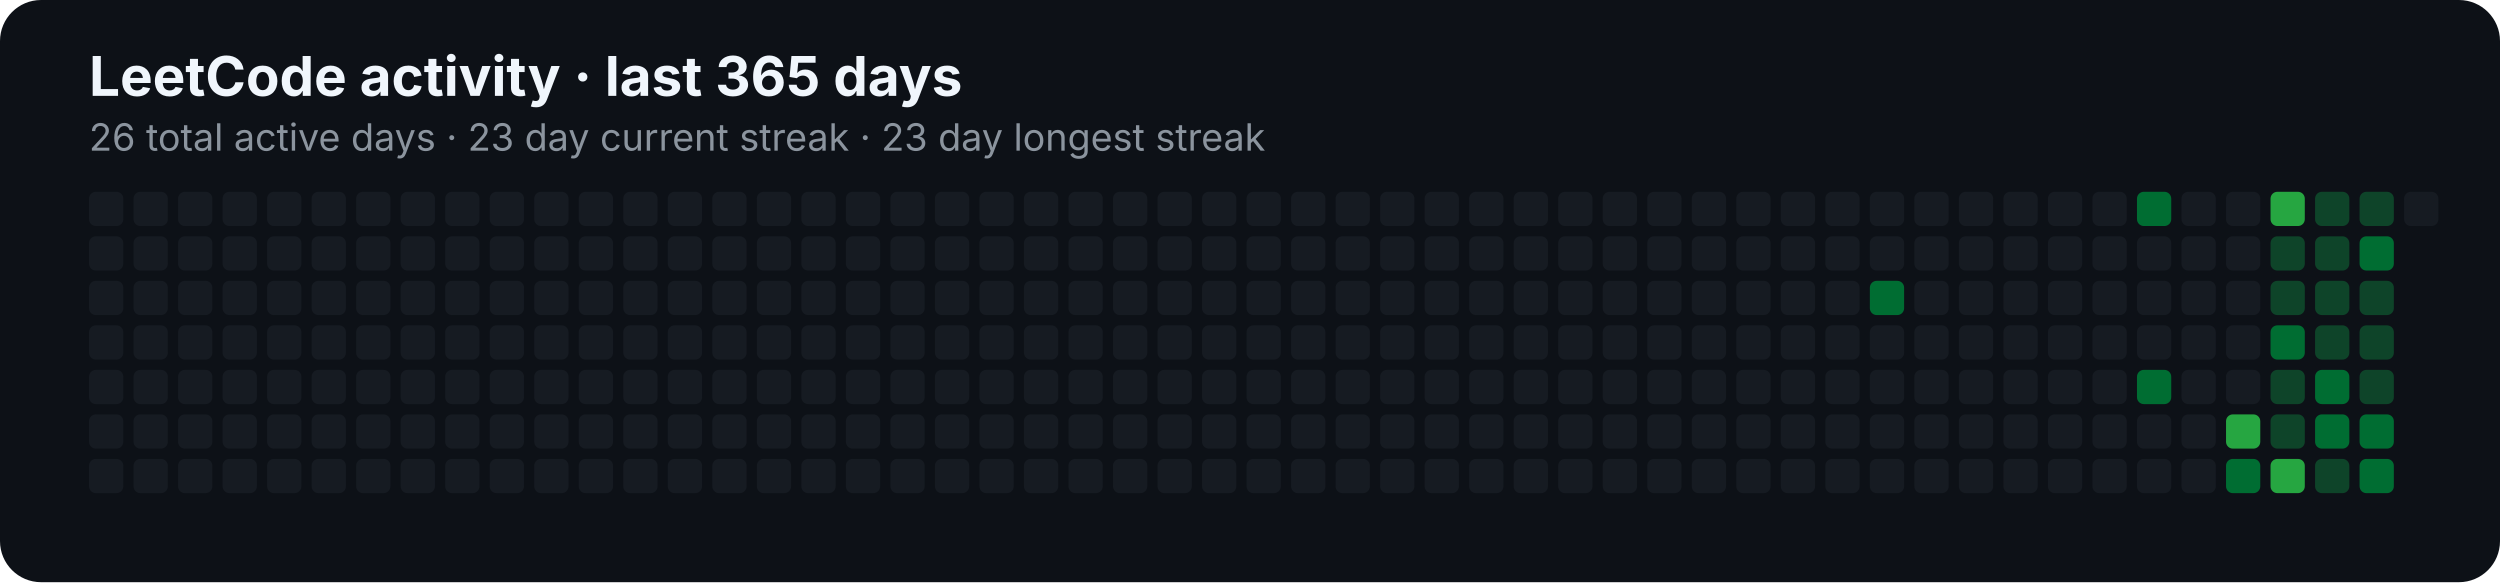
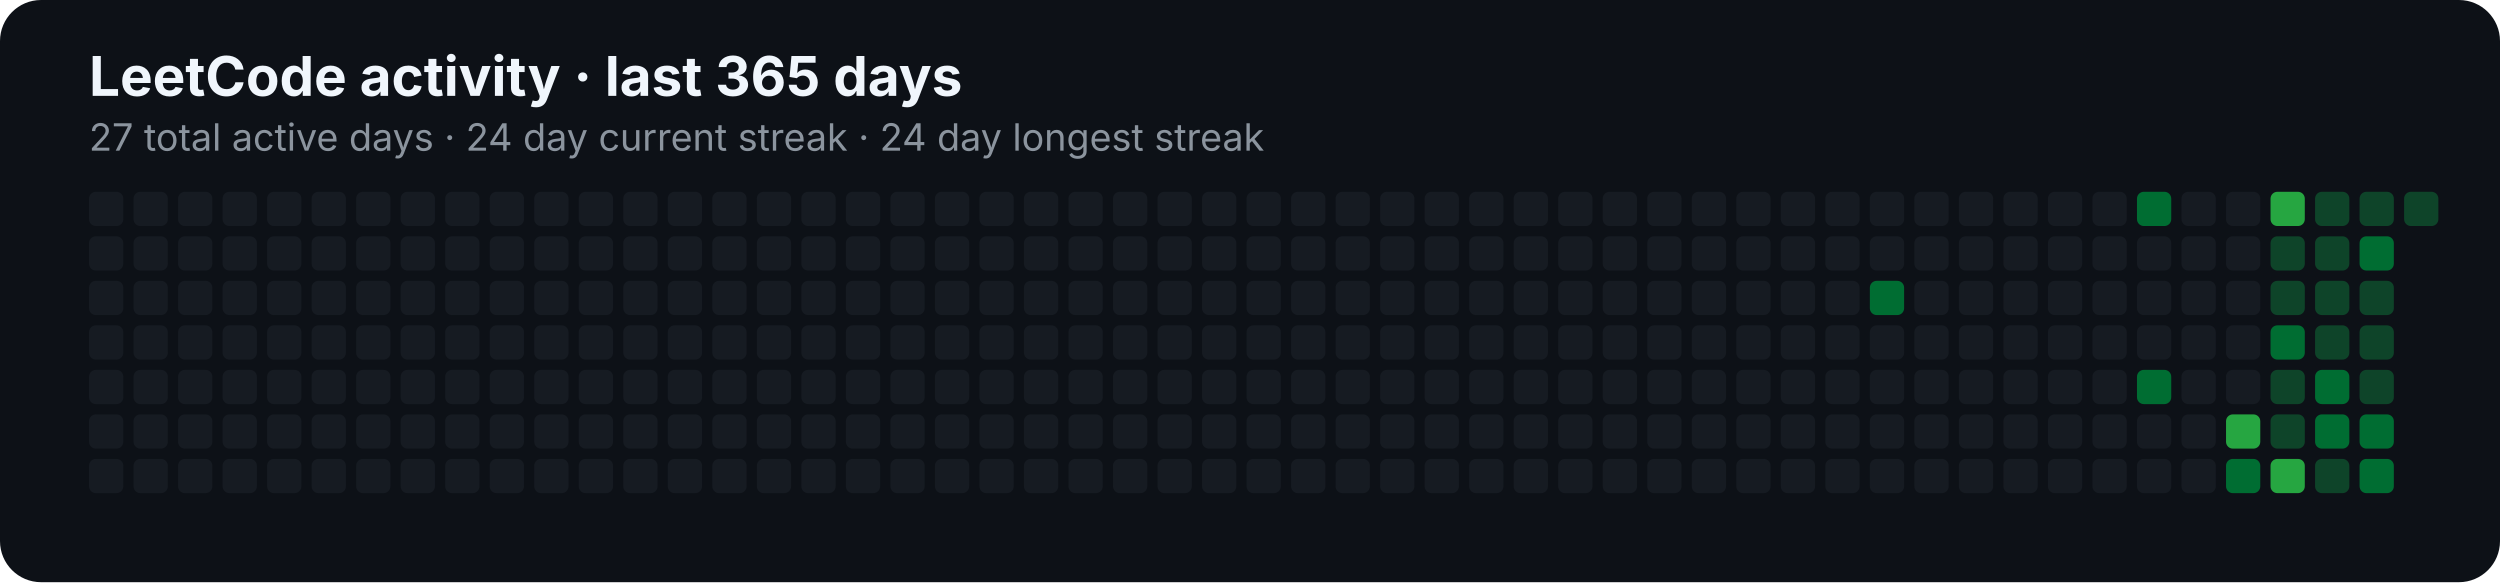
<svg xmlns="http://www.w3.org/2000/svg" width="730" height="170" role="img" aria-label="LeetCode activity over the last 365 days">
  <rect width="100%" height="100%" rx="12" fill="#0d1117" />
  <style>text{font-family:-apple-system,BlinkMacSystemFont,Segoe UI,sans-serif;fill:#8b949e}.h{font-size:16px;font-weight:650;fill:#f0f6fc}.s{font-size:11px}</style>
  <text x="26" y="28" class="h">LeetCode activity · last 365 days</text>
-   <text x="26" y="44" class="s">26 total active days · 23 day current streak · 23 day longest streak</text>
+   <text x="26" y="44" class="s">27 total active days · 24 day current streak · 24 day longest streak</text>
  <rect x="26" y="56" width="10" height="10" rx="2" fill="#161b22" />
  <rect x="26" y="69" width="10" height="10" rx="2" fill="#161b22" />
  <rect x="26" y="82" width="10" height="10" rx="2" fill="#161b22" />
  <rect x="26" y="95" width="10" height="10" rx="2" fill="#161b22" />
  <rect x="26" y="108" width="10" height="10" rx="2" fill="#161b22" />
  <rect x="26" y="121" width="10" height="10" rx="2" fill="#161b22" />
  <rect x="26" y="134" width="10" height="10" rx="2" fill="#161b22" />
  <rect x="39" y="56" width="10" height="10" rx="2" fill="#161b22" />
  <rect x="39" y="69" width="10" height="10" rx="2" fill="#161b22" />
  <rect x="39" y="82" width="10" height="10" rx="2" fill="#161b22" />
  <rect x="39" y="95" width="10" height="10" rx="2" fill="#161b22" />
  <rect x="39" y="108" width="10" height="10" rx="2" fill="#161b22" />
  <rect x="39" y="121" width="10" height="10" rx="2" fill="#161b22" />
  <rect x="39" y="134" width="10" height="10" rx="2" fill="#161b22" />
  <rect x="52" y="56" width="10" height="10" rx="2" fill="#161b22" />
  <rect x="52" y="69" width="10" height="10" rx="2" fill="#161b22" />
  <rect x="52" y="82" width="10" height="10" rx="2" fill="#161b22" />
  <rect x="52" y="95" width="10" height="10" rx="2" fill="#161b22" />
  <rect x="52" y="108" width="10" height="10" rx="2" fill="#161b22" />
  <rect x="52" y="121" width="10" height="10" rx="2" fill="#161b22" />
  <rect x="52" y="134" width="10" height="10" rx="2" fill="#161b22" />
  <rect x="65" y="56" width="10" height="10" rx="2" fill="#161b22" />
  <rect x="65" y="69" width="10" height="10" rx="2" fill="#161b22" />
  <rect x="65" y="82" width="10" height="10" rx="2" fill="#161b22" />
  <rect x="65" y="95" width="10" height="10" rx="2" fill="#161b22" />
  <rect x="65" y="108" width="10" height="10" rx="2" fill="#161b22" />
  <rect x="65" y="121" width="10" height="10" rx="2" fill="#161b22" />
  <rect x="65" y="134" width="10" height="10" rx="2" fill="#161b22" />
  <rect x="78" y="56" width="10" height="10" rx="2" fill="#161b22" />
  <rect x="78" y="69" width="10" height="10" rx="2" fill="#161b22" />
  <rect x="78" y="82" width="10" height="10" rx="2" fill="#161b22" />
  <rect x="78" y="95" width="10" height="10" rx="2" fill="#161b22" />
  <rect x="78" y="108" width="10" height="10" rx="2" fill="#161b22" />
  <rect x="78" y="121" width="10" height="10" rx="2" fill="#161b22" />
  <rect x="78" y="134" width="10" height="10" rx="2" fill="#161b22" />
  <rect x="91" y="56" width="10" height="10" rx="2" fill="#161b22" />
  <rect x="91" y="69" width="10" height="10" rx="2" fill="#161b22" />
  <rect x="91" y="82" width="10" height="10" rx="2" fill="#161b22" />
  <rect x="91" y="95" width="10" height="10" rx="2" fill="#161b22" />
  <rect x="91" y="108" width="10" height="10" rx="2" fill="#161b22" />
  <rect x="91" y="121" width="10" height="10" rx="2" fill="#161b22" />
  <rect x="91" y="134" width="10" height="10" rx="2" fill="#161b22" />
  <rect x="104" y="56" width="10" height="10" rx="2" fill="#161b22" />
  <rect x="104" y="69" width="10" height="10" rx="2" fill="#161b22" />
  <rect x="104" y="82" width="10" height="10" rx="2" fill="#161b22" />
  <rect x="104" y="95" width="10" height="10" rx="2" fill="#161b22" />
  <rect x="104" y="108" width="10" height="10" rx="2" fill="#161b22" />
  <rect x="104" y="121" width="10" height="10" rx="2" fill="#161b22" />
  <rect x="104" y="134" width="10" height="10" rx="2" fill="#161b22" />
  <rect x="117" y="56" width="10" height="10" rx="2" fill="#161b22" />
  <rect x="117" y="69" width="10" height="10" rx="2" fill="#161b22" />
  <rect x="117" y="82" width="10" height="10" rx="2" fill="#161b22" />
  <rect x="117" y="95" width="10" height="10" rx="2" fill="#161b22" />
  <rect x="117" y="108" width="10" height="10" rx="2" fill="#161b22" />
  <rect x="117" y="121" width="10" height="10" rx="2" fill="#161b22" />
  <rect x="117" y="134" width="10" height="10" rx="2" fill="#161b22" />
  <rect x="130" y="56" width="10" height="10" rx="2" fill="#161b22" />
  <rect x="130" y="69" width="10" height="10" rx="2" fill="#161b22" />
  <rect x="130" y="82" width="10" height="10" rx="2" fill="#161b22" />
  <rect x="130" y="95" width="10" height="10" rx="2" fill="#161b22" />
  <rect x="130" y="108" width="10" height="10" rx="2" fill="#161b22" />
  <rect x="130" y="121" width="10" height="10" rx="2" fill="#161b22" />
  <rect x="130" y="134" width="10" height="10" rx="2" fill="#161b22" />
  <rect x="143" y="56" width="10" height="10" rx="2" fill="#161b22" />
  <rect x="143" y="69" width="10" height="10" rx="2" fill="#161b22" />
  <rect x="143" y="82" width="10" height="10" rx="2" fill="#161b22" />
  <rect x="143" y="95" width="10" height="10" rx="2" fill="#161b22" />
  <rect x="143" y="108" width="10" height="10" rx="2" fill="#161b22" />
  <rect x="143" y="121" width="10" height="10" rx="2" fill="#161b22" />
  <rect x="143" y="134" width="10" height="10" rx="2" fill="#161b22" />
  <rect x="156" y="56" width="10" height="10" rx="2" fill="#161b22" />
  <rect x="156" y="69" width="10" height="10" rx="2" fill="#161b22" />
  <rect x="156" y="82" width="10" height="10" rx="2" fill="#161b22" />
  <rect x="156" y="95" width="10" height="10" rx="2" fill="#161b22" />
  <rect x="156" y="108" width="10" height="10" rx="2" fill="#161b22" />
  <rect x="156" y="121" width="10" height="10" rx="2" fill="#161b22" />
  <rect x="156" y="134" width="10" height="10" rx="2" fill="#161b22" />
  <rect x="169" y="56" width="10" height="10" rx="2" fill="#161b22" />
  <rect x="169" y="69" width="10" height="10" rx="2" fill="#161b22" />
  <rect x="169" y="82" width="10" height="10" rx="2" fill="#161b22" />
  <rect x="169" y="95" width="10" height="10" rx="2" fill="#161b22" />
  <rect x="169" y="108" width="10" height="10" rx="2" fill="#161b22" />
  <rect x="169" y="121" width="10" height="10" rx="2" fill="#161b22" />
  <rect x="169" y="134" width="10" height="10" rx="2" fill="#161b22" />
  <rect x="182" y="56" width="10" height="10" rx="2" fill="#161b22" />
  <rect x="182" y="69" width="10" height="10" rx="2" fill="#161b22" />
  <rect x="182" y="82" width="10" height="10" rx="2" fill="#161b22" />
  <rect x="182" y="95" width="10" height="10" rx="2" fill="#161b22" />
  <rect x="182" y="108" width="10" height="10" rx="2" fill="#161b22" />
  <rect x="182" y="121" width="10" height="10" rx="2" fill="#161b22" />
  <rect x="182" y="134" width="10" height="10" rx="2" fill="#161b22" />
  <rect x="195" y="56" width="10" height="10" rx="2" fill="#161b22" />
  <rect x="195" y="69" width="10" height="10" rx="2" fill="#161b22" />
  <rect x="195" y="82" width="10" height="10" rx="2" fill="#161b22" />
  <rect x="195" y="95" width="10" height="10" rx="2" fill="#161b22" />
  <rect x="195" y="108" width="10" height="10" rx="2" fill="#161b22" />
  <rect x="195" y="121" width="10" height="10" rx="2" fill="#161b22" />
  <rect x="195" y="134" width="10" height="10" rx="2" fill="#161b22" />
  <rect x="208" y="56" width="10" height="10" rx="2" fill="#161b22" />
  <rect x="208" y="69" width="10" height="10" rx="2" fill="#161b22" />
  <rect x="208" y="82" width="10" height="10" rx="2" fill="#161b22" />
  <rect x="208" y="95" width="10" height="10" rx="2" fill="#161b22" />
  <rect x="208" y="108" width="10" height="10" rx="2" fill="#161b22" />
  <rect x="208" y="121" width="10" height="10" rx="2" fill="#161b22" />
  <rect x="208" y="134" width="10" height="10" rx="2" fill="#161b22" />
  <rect x="221" y="56" width="10" height="10" rx="2" fill="#161b22" />
  <rect x="221" y="69" width="10" height="10" rx="2" fill="#161b22" />
  <rect x="221" y="82" width="10" height="10" rx="2" fill="#161b22" />
  <rect x="221" y="95" width="10" height="10" rx="2" fill="#161b22" />
  <rect x="221" y="108" width="10" height="10" rx="2" fill="#161b22" />
  <rect x="221" y="121" width="10" height="10" rx="2" fill="#161b22" />
  <rect x="221" y="134" width="10" height="10" rx="2" fill="#161b22" />
  <rect x="234" y="56" width="10" height="10" rx="2" fill="#161b22" />
  <rect x="234" y="69" width="10" height="10" rx="2" fill="#161b22" />
  <rect x="234" y="82" width="10" height="10" rx="2" fill="#161b22" />
  <rect x="234" y="95" width="10" height="10" rx="2" fill="#161b22" />
  <rect x="234" y="108" width="10" height="10" rx="2" fill="#161b22" />
  <rect x="234" y="121" width="10" height="10" rx="2" fill="#161b22" />
  <rect x="234" y="134" width="10" height="10" rx="2" fill="#161b22" />
  <rect x="247" y="56" width="10" height="10" rx="2" fill="#161b22" />
  <rect x="247" y="69" width="10" height="10" rx="2" fill="#161b22" />
  <rect x="247" y="82" width="10" height="10" rx="2" fill="#161b22" />
  <rect x="247" y="95" width="10" height="10" rx="2" fill="#161b22" />
  <rect x="247" y="108" width="10" height="10" rx="2" fill="#161b22" />
  <rect x="247" y="121" width="10" height="10" rx="2" fill="#161b22" />
  <rect x="247" y="134" width="10" height="10" rx="2" fill="#161b22" />
  <rect x="260" y="56" width="10" height="10" rx="2" fill="#161b22" />
  <rect x="260" y="69" width="10" height="10" rx="2" fill="#161b22" />
  <rect x="260" y="82" width="10" height="10" rx="2" fill="#161b22" />
  <rect x="260" y="95" width="10" height="10" rx="2" fill="#161b22" />
  <rect x="260" y="108" width="10" height="10" rx="2" fill="#161b22" />
  <rect x="260" y="121" width="10" height="10" rx="2" fill="#161b22" />
  <rect x="260" y="134" width="10" height="10" rx="2" fill="#161b22" />
  <rect x="273" y="56" width="10" height="10" rx="2" fill="#161b22" />
  <rect x="273" y="69" width="10" height="10" rx="2" fill="#161b22" />
  <rect x="273" y="82" width="10" height="10" rx="2" fill="#161b22" />
  <rect x="273" y="95" width="10" height="10" rx="2" fill="#161b22" />
  <rect x="273" y="108" width="10" height="10" rx="2" fill="#161b22" />
  <rect x="273" y="121" width="10" height="10" rx="2" fill="#161b22" />
  <rect x="273" y="134" width="10" height="10" rx="2" fill="#161b22" />
  <rect x="286" y="56" width="10" height="10" rx="2" fill="#161b22" />
  <rect x="286" y="69" width="10" height="10" rx="2" fill="#161b22" />
  <rect x="286" y="82" width="10" height="10" rx="2" fill="#161b22" />
  <rect x="286" y="95" width="10" height="10" rx="2" fill="#161b22" />
  <rect x="286" y="108" width="10" height="10" rx="2" fill="#161b22" />
  <rect x="286" y="121" width="10" height="10" rx="2" fill="#161b22" />
  <rect x="286" y="134" width="10" height="10" rx="2" fill="#161b22" />
  <rect x="299" y="56" width="10" height="10" rx="2" fill="#161b22" />
  <rect x="299" y="69" width="10" height="10" rx="2" fill="#161b22" />
  <rect x="299" y="82" width="10" height="10" rx="2" fill="#161b22" />
  <rect x="299" y="95" width="10" height="10" rx="2" fill="#161b22" />
  <rect x="299" y="108" width="10" height="10" rx="2" fill="#161b22" />
  <rect x="299" y="121" width="10" height="10" rx="2" fill="#161b22" />
  <rect x="299" y="134" width="10" height="10" rx="2" fill="#161b22" />
  <rect x="312" y="56" width="10" height="10" rx="2" fill="#161b22" />
  <rect x="312" y="69" width="10" height="10" rx="2" fill="#161b22" />
  <rect x="312" y="82" width="10" height="10" rx="2" fill="#161b22" />
  <rect x="312" y="95" width="10" height="10" rx="2" fill="#161b22" />
  <rect x="312" y="108" width="10" height="10" rx="2" fill="#161b22" />
  <rect x="312" y="121" width="10" height="10" rx="2" fill="#161b22" />
  <rect x="312" y="134" width="10" height="10" rx="2" fill="#161b22" />
  <rect x="325" y="56" width="10" height="10" rx="2" fill="#161b22" />
  <rect x="325" y="69" width="10" height="10" rx="2" fill="#161b22" />
  <rect x="325" y="82" width="10" height="10" rx="2" fill="#161b22" />
  <rect x="325" y="95" width="10" height="10" rx="2" fill="#161b22" />
  <rect x="325" y="108" width="10" height="10" rx="2" fill="#161b22" />
  <rect x="325" y="121" width="10" height="10" rx="2" fill="#161b22" />
  <rect x="325" y="134" width="10" height="10" rx="2" fill="#161b22" />
  <rect x="338" y="56" width="10" height="10" rx="2" fill="#161b22" />
  <rect x="338" y="69" width="10" height="10" rx="2" fill="#161b22" />
  <rect x="338" y="82" width="10" height="10" rx="2" fill="#161b22" />
  <rect x="338" y="95" width="10" height="10" rx="2" fill="#161b22" />
  <rect x="338" y="108" width="10" height="10" rx="2" fill="#161b22" />
  <rect x="338" y="121" width="10" height="10" rx="2" fill="#161b22" />
  <rect x="338" y="134" width="10" height="10" rx="2" fill="#161b22" />
  <rect x="351" y="56" width="10" height="10" rx="2" fill="#161b22" />
  <rect x="351" y="69" width="10" height="10" rx="2" fill="#161b22" />
  <rect x="351" y="82" width="10" height="10" rx="2" fill="#161b22" />
  <rect x="351" y="95" width="10" height="10" rx="2" fill="#161b22" />
  <rect x="351" y="108" width="10" height="10" rx="2" fill="#161b22" />
  <rect x="351" y="121" width="10" height="10" rx="2" fill="#161b22" />
  <rect x="351" y="134" width="10" height="10" rx="2" fill="#161b22" />
  <rect x="364" y="56" width="10" height="10" rx="2" fill="#161b22" />
  <rect x="364" y="69" width="10" height="10" rx="2" fill="#161b22" />
  <rect x="364" y="82" width="10" height="10" rx="2" fill="#161b22" />
  <rect x="364" y="95" width="10" height="10" rx="2" fill="#161b22" />
  <rect x="364" y="108" width="10" height="10" rx="2" fill="#161b22" />
  <rect x="364" y="121" width="10" height="10" rx="2" fill="#161b22" />
  <rect x="364" y="134" width="10" height="10" rx="2" fill="#161b22" />
  <rect x="377" y="56" width="10" height="10" rx="2" fill="#161b22" />
  <rect x="377" y="69" width="10" height="10" rx="2" fill="#161b22" />
  <rect x="377" y="82" width="10" height="10" rx="2" fill="#161b22" />
  <rect x="377" y="95" width="10" height="10" rx="2" fill="#161b22" />
  <rect x="377" y="108" width="10" height="10" rx="2" fill="#161b22" />
  <rect x="377" y="121" width="10" height="10" rx="2" fill="#161b22" />
  <rect x="377" y="134" width="10" height="10" rx="2" fill="#161b22" />
  <rect x="390" y="56" width="10" height="10" rx="2" fill="#161b22" />
  <rect x="390" y="69" width="10" height="10" rx="2" fill="#161b22" />
  <rect x="390" y="82" width="10" height="10" rx="2" fill="#161b22" />
  <rect x="390" y="95" width="10" height="10" rx="2" fill="#161b22" />
  <rect x="390" y="108" width="10" height="10" rx="2" fill="#161b22" />
  <rect x="390" y="121" width="10" height="10" rx="2" fill="#161b22" />
  <rect x="390" y="134" width="10" height="10" rx="2" fill="#161b22" />
  <rect x="403" y="56" width="10" height="10" rx="2" fill="#161b22" />
  <rect x="403" y="69" width="10" height="10" rx="2" fill="#161b22" />
  <rect x="403" y="82" width="10" height="10" rx="2" fill="#161b22" />
  <rect x="403" y="95" width="10" height="10" rx="2" fill="#161b22" />
  <rect x="403" y="108" width="10" height="10" rx="2" fill="#161b22" />
  <rect x="403" y="121" width="10" height="10" rx="2" fill="#161b22" />
  <rect x="403" y="134" width="10" height="10" rx="2" fill="#161b22" />
  <rect x="416" y="56" width="10" height="10" rx="2" fill="#161b22" />
  <rect x="416" y="69" width="10" height="10" rx="2" fill="#161b22" />
  <rect x="416" y="82" width="10" height="10" rx="2" fill="#161b22" />
  <rect x="416" y="95" width="10" height="10" rx="2" fill="#161b22" />
  <rect x="416" y="108" width="10" height="10" rx="2" fill="#161b22" />
  <rect x="416" y="121" width="10" height="10" rx="2" fill="#161b22" />
  <rect x="416" y="134" width="10" height="10" rx="2" fill="#161b22" />
  <rect x="429" y="56" width="10" height="10" rx="2" fill="#161b22" />
  <rect x="429" y="69" width="10" height="10" rx="2" fill="#161b22" />
  <rect x="429" y="82" width="10" height="10" rx="2" fill="#161b22" />
  <rect x="429" y="95" width="10" height="10" rx="2" fill="#161b22" />
  <rect x="429" y="108" width="10" height="10" rx="2" fill="#161b22" />
  <rect x="429" y="121" width="10" height="10" rx="2" fill="#161b22" />
  <rect x="429" y="134" width="10" height="10" rx="2" fill="#161b22" />
  <rect x="442" y="56" width="10" height="10" rx="2" fill="#161b22" />
  <rect x="442" y="69" width="10" height="10" rx="2" fill="#161b22" />
  <rect x="442" y="82" width="10" height="10" rx="2" fill="#161b22" />
  <rect x="442" y="95" width="10" height="10" rx="2" fill="#161b22" />
  <rect x="442" y="108" width="10" height="10" rx="2" fill="#161b22" />
  <rect x="442" y="121" width="10" height="10" rx="2" fill="#161b22" />
  <rect x="442" y="134" width="10" height="10" rx="2" fill="#161b22" />
  <rect x="455" y="56" width="10" height="10" rx="2" fill="#161b22" />
  <rect x="455" y="69" width="10" height="10" rx="2" fill="#161b22" />
  <rect x="455" y="82" width="10" height="10" rx="2" fill="#161b22" />
  <rect x="455" y="95" width="10" height="10" rx="2" fill="#161b22" />
  <rect x="455" y="108" width="10" height="10" rx="2" fill="#161b22" />
  <rect x="455" y="121" width="10" height="10" rx="2" fill="#161b22" />
  <rect x="455" y="134" width="10" height="10" rx="2" fill="#161b22" />
  <rect x="468" y="56" width="10" height="10" rx="2" fill="#161b22" />
  <rect x="468" y="69" width="10" height="10" rx="2" fill="#161b22" />
  <rect x="468" y="82" width="10" height="10" rx="2" fill="#161b22" />
  <rect x="468" y="95" width="10" height="10" rx="2" fill="#161b22" />
  <rect x="468" y="108" width="10" height="10" rx="2" fill="#161b22" />
  <rect x="468" y="121" width="10" height="10" rx="2" fill="#161b22" />
  <rect x="468" y="134" width="10" height="10" rx="2" fill="#161b22" />
  <rect x="481" y="56" width="10" height="10" rx="2" fill="#161b22" />
  <rect x="481" y="69" width="10" height="10" rx="2" fill="#161b22" />
  <rect x="481" y="82" width="10" height="10" rx="2" fill="#161b22" />
  <rect x="481" y="95" width="10" height="10" rx="2" fill="#161b22" />
  <rect x="481" y="108" width="10" height="10" rx="2" fill="#161b22" />
  <rect x="481" y="121" width="10" height="10" rx="2" fill="#161b22" />
  <rect x="481" y="134" width="10" height="10" rx="2" fill="#161b22" />
  <rect x="494" y="56" width="10" height="10" rx="2" fill="#161b22" />
  <rect x="494" y="69" width="10" height="10" rx="2" fill="#161b22" />
  <rect x="494" y="82" width="10" height="10" rx="2" fill="#161b22" />
  <rect x="494" y="95" width="10" height="10" rx="2" fill="#161b22" />
  <rect x="494" y="108" width="10" height="10" rx="2" fill="#161b22" />
  <rect x="494" y="121" width="10" height="10" rx="2" fill="#161b22" />
  <rect x="494" y="134" width="10" height="10" rx="2" fill="#161b22" />
  <rect x="507" y="56" width="10" height="10" rx="2" fill="#161b22" />
  <rect x="507" y="69" width="10" height="10" rx="2" fill="#161b22" />
  <rect x="507" y="82" width="10" height="10" rx="2" fill="#161b22" />
  <rect x="507" y="95" width="10" height="10" rx="2" fill="#161b22" />
  <rect x="507" y="108" width="10" height="10" rx="2" fill="#161b22" />
  <rect x="507" y="121" width="10" height="10" rx="2" fill="#161b22" />
  <rect x="507" y="134" width="10" height="10" rx="2" fill="#161b22" />
  <rect x="520" y="56" width="10" height="10" rx="2" fill="#161b22" />
  <rect x="520" y="69" width="10" height="10" rx="2" fill="#161b22" />
  <rect x="520" y="82" width="10" height="10" rx="2" fill="#161b22" />
  <rect x="520" y="95" width="10" height="10" rx="2" fill="#161b22" />
  <rect x="520" y="108" width="10" height="10" rx="2" fill="#161b22" />
  <rect x="520" y="121" width="10" height="10" rx="2" fill="#161b22" />
  <rect x="520" y="134" width="10" height="10" rx="2" fill="#161b22" />
  <rect x="533" y="56" width="10" height="10" rx="2" fill="#161b22" />
  <rect x="533" y="69" width="10" height="10" rx="2" fill="#161b22" />
  <rect x="533" y="82" width="10" height="10" rx="2" fill="#161b22" />
  <rect x="533" y="95" width="10" height="10" rx="2" fill="#161b22" />
  <rect x="533" y="108" width="10" height="10" rx="2" fill="#161b22" />
  <rect x="533" y="121" width="10" height="10" rx="2" fill="#161b22" />
  <rect x="533" y="134" width="10" height="10" rx="2" fill="#161b22" />
  <rect x="546" y="56" width="10" height="10" rx="2" fill="#161b22" />
  <rect x="546" y="69" width="10" height="10" rx="2" fill="#161b22" />
  <rect x="546" y="82" width="10" height="10" rx="2" fill="#006d32" />
  <rect x="546" y="95" width="10" height="10" rx="2" fill="#161b22" />
  <rect x="546" y="108" width="10" height="10" rx="2" fill="#161b22" />
  <rect x="546" y="121" width="10" height="10" rx="2" fill="#161b22" />
  <rect x="546" y="134" width="10" height="10" rx="2" fill="#161b22" />
  <rect x="559" y="56" width="10" height="10" rx="2" fill="#161b22" />
  <rect x="559" y="69" width="10" height="10" rx="2" fill="#161b22" />
  <rect x="559" y="82" width="10" height="10" rx="2" fill="#161b22" />
  <rect x="559" y="95" width="10" height="10" rx="2" fill="#161b22" />
  <rect x="559" y="108" width="10" height="10" rx="2" fill="#161b22" />
  <rect x="559" y="121" width="10" height="10" rx="2" fill="#161b22" />
  <rect x="559" y="134" width="10" height="10" rx="2" fill="#161b22" />
  <rect x="572" y="56" width="10" height="10" rx="2" fill="#161b22" />
  <rect x="572" y="69" width="10" height="10" rx="2" fill="#161b22" />
  <rect x="572" y="82" width="10" height="10" rx="2" fill="#161b22" />
  <rect x="572" y="95" width="10" height="10" rx="2" fill="#161b22" />
  <rect x="572" y="108" width="10" height="10" rx="2" fill="#161b22" />
  <rect x="572" y="121" width="10" height="10" rx="2" fill="#161b22" />
  <rect x="572" y="134" width="10" height="10" rx="2" fill="#161b22" />
  <rect x="585" y="56" width="10" height="10" rx="2" fill="#161b22" />
  <rect x="585" y="69" width="10" height="10" rx="2" fill="#161b22" />
  <rect x="585" y="82" width="10" height="10" rx="2" fill="#161b22" />
  <rect x="585" y="95" width="10" height="10" rx="2" fill="#161b22" />
  <rect x="585" y="108" width="10" height="10" rx="2" fill="#161b22" />
  <rect x="585" y="121" width="10" height="10" rx="2" fill="#161b22" />
  <rect x="585" y="134" width="10" height="10" rx="2" fill="#161b22" />
  <rect x="598" y="56" width="10" height="10" rx="2" fill="#161b22" />
  <rect x="598" y="69" width="10" height="10" rx="2" fill="#161b22" />
  <rect x="598" y="82" width="10" height="10" rx="2" fill="#161b22" />
  <rect x="598" y="95" width="10" height="10" rx="2" fill="#161b22" />
  <rect x="598" y="108" width="10" height="10" rx="2" fill="#161b22" />
  <rect x="598" y="121" width="10" height="10" rx="2" fill="#161b22" />
  <rect x="598" y="134" width="10" height="10" rx="2" fill="#161b22" />
  <rect x="611" y="56" width="10" height="10" rx="2" fill="#161b22" />
  <rect x="611" y="69" width="10" height="10" rx="2" fill="#161b22" />
  <rect x="611" y="82" width="10" height="10" rx="2" fill="#161b22" />
  <rect x="611" y="95" width="10" height="10" rx="2" fill="#161b22" />
  <rect x="611" y="108" width="10" height="10" rx="2" fill="#161b22" />
  <rect x="611" y="121" width="10" height="10" rx="2" fill="#161b22" />
  <rect x="611" y="134" width="10" height="10" rx="2" fill="#161b22" />
  <rect x="624" y="56" width="10" height="10" rx="2" fill="#006d32" />
  <rect x="624" y="69" width="10" height="10" rx="2" fill="#161b22" />
  <rect x="624" y="82" width="10" height="10" rx="2" fill="#161b22" />
  <rect x="624" y="95" width="10" height="10" rx="2" fill="#161b22" />
  <rect x="624" y="108" width="10" height="10" rx="2" fill="#006d32" />
  <rect x="624" y="121" width="10" height="10" rx="2" fill="#161b22" />
  <rect x="624" y="134" width="10" height="10" rx="2" fill="#161b22" />
  <rect x="637" y="56" width="10" height="10" rx="2" fill="#161b22" />
  <rect x="637" y="69" width="10" height="10" rx="2" fill="#161b22" />
  <rect x="637" y="82" width="10" height="10" rx="2" fill="#161b22" />
  <rect x="637" y="95" width="10" height="10" rx="2" fill="#161b22" />
  <rect x="637" y="108" width="10" height="10" rx="2" fill="#161b22" />
  <rect x="637" y="121" width="10" height="10" rx="2" fill="#161b22" />
  <rect x="637" y="134" width="10" height="10" rx="2" fill="#161b22" />
  <rect x="650" y="56" width="10" height="10" rx="2" fill="#161b22" />
  <rect x="650" y="69" width="10" height="10" rx="2" fill="#161b22" />
  <rect x="650" y="82" width="10" height="10" rx="2" fill="#161b22" />
  <rect x="650" y="95" width="10" height="10" rx="2" fill="#161b22" />
  <rect x="650" y="108" width="10" height="10" rx="2" fill="#161b22" />
  <rect x="650" y="121" width="10" height="10" rx="2" fill="#26a641" />
  <rect x="650" y="134" width="10" height="10" rx="2" fill="#006d32" />
  <rect x="663" y="56" width="10" height="10" rx="2" fill="#26a641" />
  <rect x="663" y="69" width="10" height="10" rx="2" fill="#0e4429" />
  <rect x="663" y="82" width="10" height="10" rx="2" fill="#0e4429" />
  <rect x="663" y="95" width="10" height="10" rx="2" fill="#006d32" />
  <rect x="663" y="108" width="10" height="10" rx="2" fill="#0e4429" />
  <rect x="663" y="121" width="10" height="10" rx="2" fill="#0e4429" />
  <rect x="663" y="134" width="10" height="10" rx="2" fill="#26a641" />
  <rect x="676" y="56" width="10" height="10" rx="2" fill="#0e4429" />
  <rect x="676" y="69" width="10" height="10" rx="2" fill="#0e4429" />
  <rect x="676" y="82" width="10" height="10" rx="2" fill="#0e4429" />
  <rect x="676" y="95" width="10" height="10" rx="2" fill="#0e4429" />
  <rect x="676" y="108" width="10" height="10" rx="2" fill="#006d32" />
  <rect x="676" y="121" width="10" height="10" rx="2" fill="#006d32" />
  <rect x="676" y="134" width="10" height="10" rx="2" fill="#0e4429" />
  <rect x="689" y="56" width="10" height="10" rx="2" fill="#0e4429" />
  <rect x="689" y="69" width="10" height="10" rx="2" fill="#006d32" />
  <rect x="689" y="82" width="10" height="10" rx="2" fill="#0e4429" />
  <rect x="689" y="95" width="10" height="10" rx="2" fill="#0e4429" />
  <rect x="689" y="108" width="10" height="10" rx="2" fill="#0e4429" />
  <rect x="689" y="121" width="10" height="10" rx="2" fill="#006d32" />
  <rect x="689" y="134" width="10" height="10" rx="2" fill="#006d32" />
-   <rect x="702" y="56" width="10" height="10" rx="2" fill="#161b22" />
+   <rect x="702" y="56" width="10" height="10" rx="2" fill="#0e4429" />
</svg>
